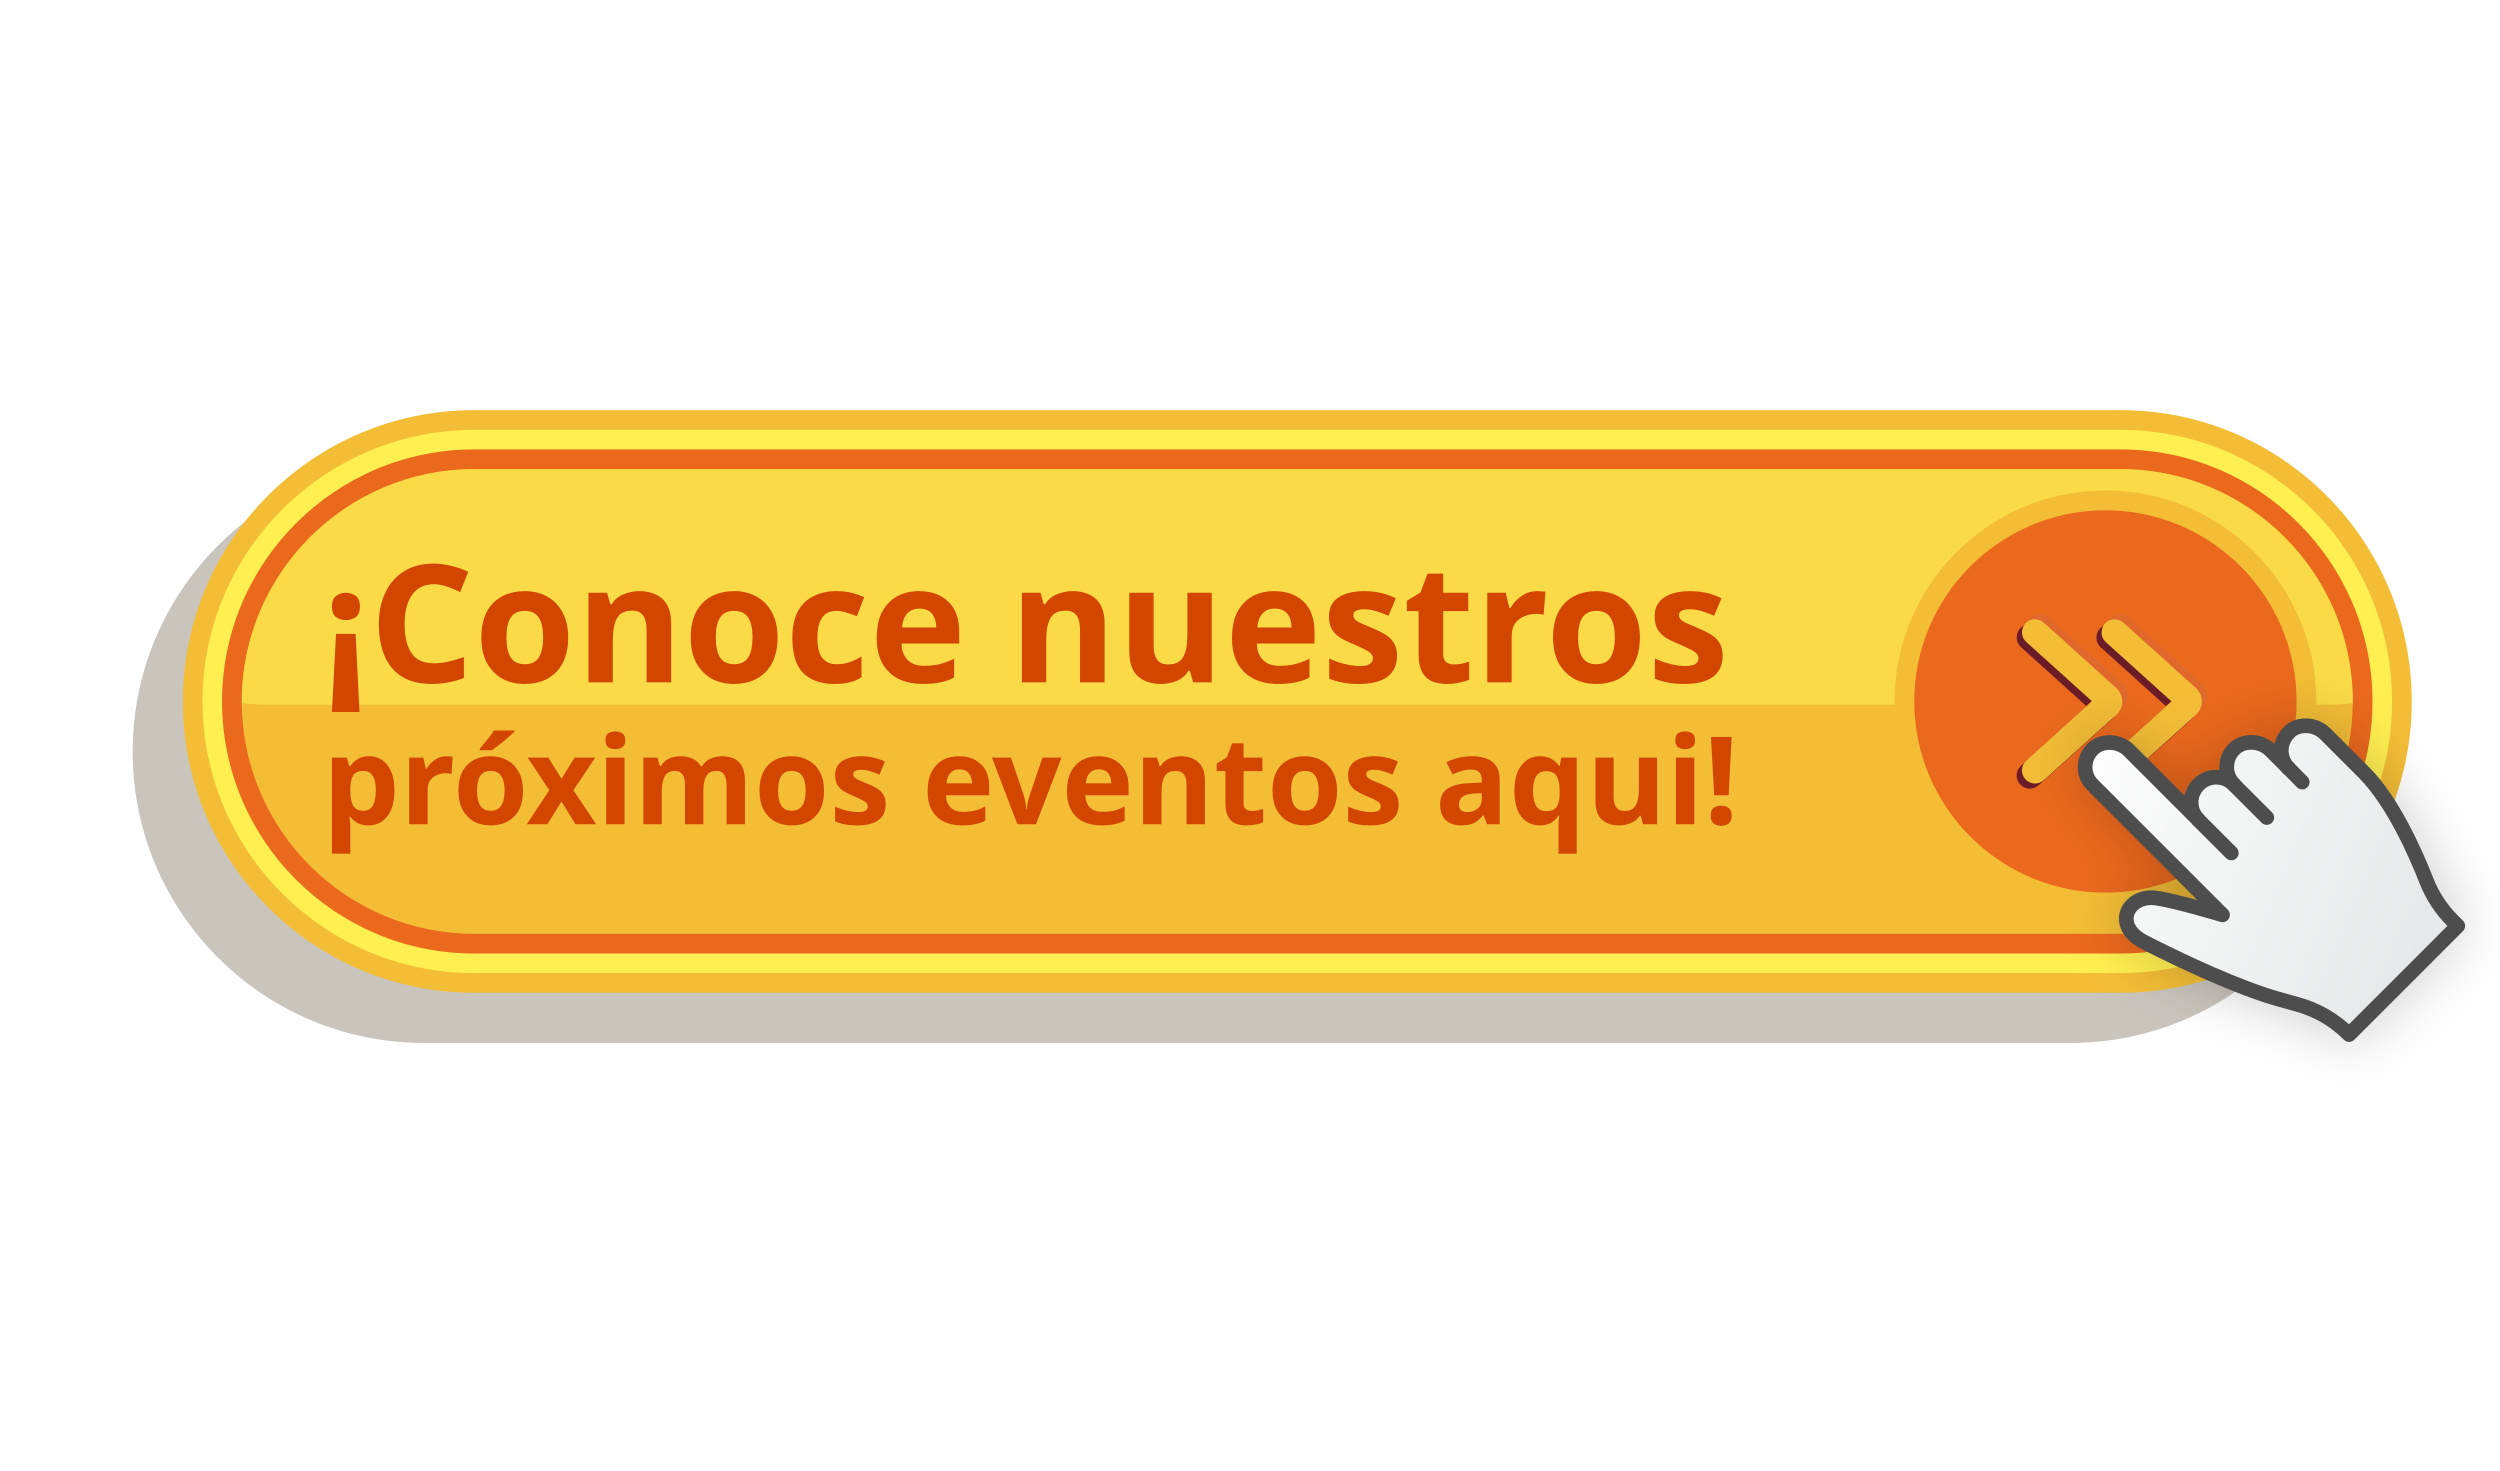
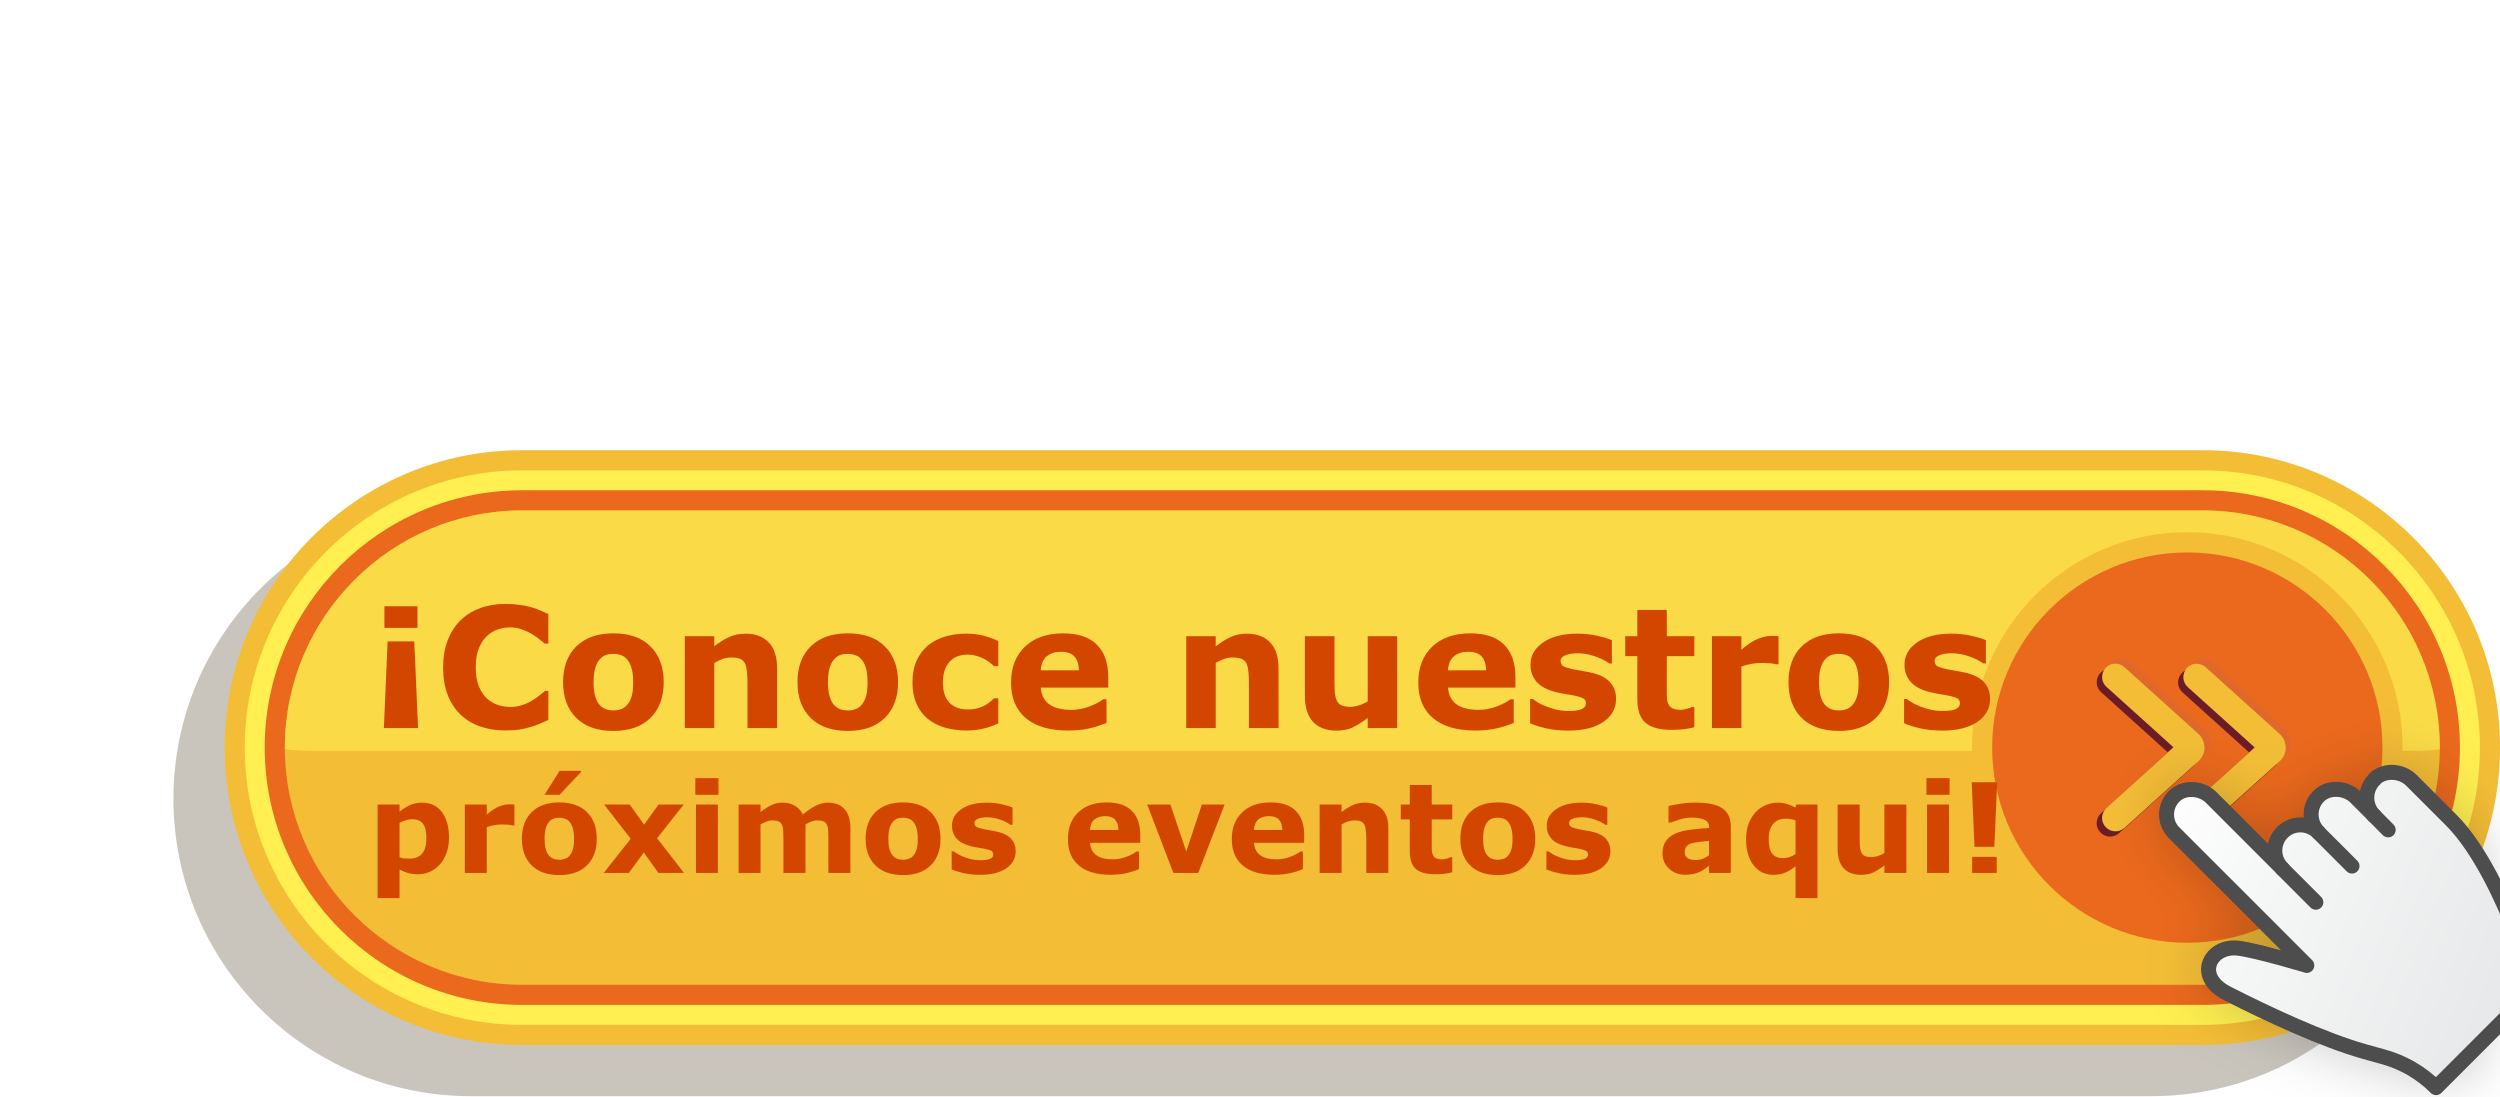
- <svg xmlns="http://www.w3.org/2000/svg" id="Capa_1" data-name="Capa 1" version="1.1" viewBox="0 0 170 100" width="170px" height="100px">
-   <defs>
-     <style>
+ <svg xmlns="http://www.w3.org/2000/svg" id="Capa_1" data-name="Capa 1" version="1.1" viewBox="0 0 166.534 73.02" width="166.534" height="73.02">
+   <defs id="defs4">
+     <style id="style1">
      .cls-1 {
        font-size: 11.16px;
      }

      .cls-2 {
        opacity: .6;
      }

      .cls-2, .cls-3, .cls-4, .cls-5, .cls-6, .cls-7, .cls-8 {
        stroke-width: 0px;
      }

      .cls-2, .cls-5 {
        fill: #ffef51;
      }

      .cls-9 {
        filter: url(#drop-shadow-1);
      }

      .cls-10 {
        fill: none;
      }

      .cls-10, .cls-11 {
        stroke: #4d4d4d;
        stroke-linecap: round;
        stroke-linejoin: round;
      }

      .cls-3 {
        fill: #f3bd36;
      }

      .cls-4 {
        fill: #eb691d;
      }

      .cls-11 {
        fill: url(#linear-gradient);
      }

      .cls-12 {
        font-size: 8.31px;
      }

      .cls-13 {
        font-size: 9.82px;
      }

      .cls-14 {
        fill: #d34600;
        font-family: Montserrat-ExtraBold, Montserrat;
        font-weight: 700;
      }

      .cls-6 {
        fill: #c9c5bd;
      }

      .cls-7 {
        fill: #e0682b;
      }

      .cls-8 {
        fill: #6b1c26;
      }
    </style>
    <filter id="drop-shadow-1" filterUnits="userSpaceOnUse">
-       <feOffset dx="0" dy="0" />
-       <feGaussianBlur result="blur" stdDeviation="2" />
-       <feFlood flood-color="#000" flood-opacity=".2" />
-       <feComposite in2="blur" operator="in" />
-       <feComposite in="SourceGraphic" />
+       <feOffset dx="0" dy="0" id="feOffset1" />
+       <feGaussianBlur result="blur" stdDeviation="2" id="feGaussianBlur1" />
+       <feFlood flood-color="#000" flood-opacity=".2" id="feFlood1" />
+       <feComposite in2="blur" operator="in" id="feComposite1" />
+       <feComposite in="SourceGraphic" id="feComposite2" />
    </filter>
-     <linearGradient id="linear-gradient" x1="-113.64" y1="163.08" x2="-102.74" y2="189.33" gradientTransform="translate(105.3 -143.32) rotate(-45)" gradientUnits="userSpaceOnUse">
-       <stop offset="0" stop-color="#fff" />
-       <stop offset=".33" stop-color="#f5f6f6" />
-       <stop offset="1" stop-color="#e6e7e8" />
+     <linearGradient id="linear-gradient" x1="-113.64" y1="163.08" x2="-102.74" y2="189.33" gradientTransform="rotate(-45,-120.3525,-198.7683)" gradientUnits="userSpaceOnUse">
+       <stop offset="0" stop-color="#fff" id="stop2" />
+       <stop offset=".33" stop-color="#f5f6f6" id="stop3" />
+       <stop offset="1" stop-color="#e6e7e8" id="stop4" />
    </linearGradient>
  </defs>
-   <g>
-     <rect class="cls-6" x="9.02" y="31.3" width="151.57" height="39.62" rx="19.81" ry="19.81" />
-     <g>
-       <path class="cls-3" d="M144.19,67.51H32.24c-10.94,0-19.81-8.87-19.81-19.81h0c0-10.94,8.87-19.81,19.81-19.81h111.95c10.94,0,19.81,8.87,19.81,19.81h0c0,10.94-8.87,19.81-19.81,19.81Z" />
-       <path class="cls-5" d="M32.24,66.17c-10.19,0-18.47-8.29-18.47-18.47s8.29-18.47,18.47-18.47h111.95c10.19,0,18.47,8.29,18.47,18.47s-8.29,18.47-18.47,18.47H32.24Z" />
-       <path class="cls-4" d="M32.24,64.84c-9.45,0-17.14-7.69-17.14-17.14s7.69-17.14,17.14-17.14h111.95c9.45,0,17.14,7.69,17.14,17.14s-7.69,17.14-17.14,17.14H32.24Z" />
-       <path class="cls-7" d="M32.24,63.5c-8.71,0-15.8-7.09-15.8-15.8s7.09-15.8,15.8-15.8h111.95c8.71,0,15.8,7.09,15.8,15.8s-7.09,15.8-15.8,15.8H32.24Z" />
-       <path class="cls-3" d="M159.99,47.7v.11c-.06,8.66-7.12,15.69-15.8,15.69H32.24c-8.68,0-15.74-7.03-15.8-15.69v-.11c0-8.71,7.09-15.8,15.8-15.8h111.95c8.72,0,15.8,7.09,15.8,15.8Z" />
-       <path class="cls-2" d="M159.99,47.7v.11c-.61.08-1.24.11-1.88.11H18.32c-.64,0-1.26-.04-1.88-.11v-.11c0-8.71,7.09-15.8,15.8-15.8h111.95c8.72,0,15.8,7.09,15.8,15.8Z" />
-       <path class="cls-3" d="M143.17,62.03c-7.91,0-14.34-6.43-14.34-14.34s6.43-14.34,14.34-14.34,14.34,6.43,14.34,14.34-6.43,14.34-14.34,14.34Z" />
-       <path class="cls-4" d="M143.17,60.7c-7.17,0-13-5.83-13-13s5.83-13,13-13,13,5.83,13,13-5.83,13-13,13Z" />
-       <g>
-         <g>
-           <path class="cls-8" d="M149.38,48.05c0,.34-.15.67-.41.91l-4.93,4.44c-.37.33-.93.3-1.26-.06-.33-.36-.3-.93.07-1.26l4.47-4.03-4.47-4.03c-.37-.33-.39-.89-.07-1.26.33-.37.89-.39,1.26-.07l4.92,4.44c.26.23.41.56.41.91Z" />
-           <path class="cls-8" d="M143.96,48.05c0,.34-.15.67-.41.91l-4.93,4.44c-.37.33-.93.3-1.26-.07-.33-.36-.3-.93.07-1.26l4.47-4.03-4.47-4.03c-.37-.33-.39-.89-.07-1.26.33-.37.89-.39,1.26-.06l4.92,4.44c.26.23.41.56.41.91Z" />
+   <g id="g20" transform="translate(2.534429,2.100027)">
+     <rect class="cls-6" x="9.02" y="31.3" width="151.57" height="39.62" rx="19.81" ry="19.81" id="rect4" />
+     <g id="g19">
+       <path class="cls-3" d="M 144.19,67.51 H 32.24 C 21.3,67.51 12.43,58.64 12.43,47.7 v 0 c 0,-10.94 8.87,-19.81 19.81,-19.81 h 111.95 c 10.94,0 19.81,8.87 19.81,19.81 v 0 c 0,10.94 -8.87,19.81 -19.81,19.81 z" id="path4" />
+       <path class="cls-5" d="m 32.24,66.17 c -10.19,0 -18.47,-8.29 -18.47,-18.47 0,-10.18 8.29,-18.47 18.47,-18.47 h 111.95 c 10.19,0 18.47,8.29 18.47,18.47 0,10.18 -8.29,18.47 -18.47,18.47 z" id="path5" />
+       <path class="cls-4" d="m 32.24,64.84 c -9.45,0 -17.14,-7.69 -17.14,-17.14 0,-9.45 7.69,-17.14 17.14,-17.14 h 111.95 c 9.45,0 17.14,7.69 17.14,17.14 0,9.45 -7.69,17.14 -17.14,17.14 z" id="path6" />
+       <path class="cls-7" d="m 32.24,63.5 c -8.71,0 -15.8,-7.09 -15.8,-15.8 0,-8.71 7.09,-15.8 15.8,-15.8 h 111.95 c 8.71,0 15.8,7.09 15.8,15.8 0,8.71 -7.09,15.8 -15.8,15.8 z" id="path7" />
+       <path class="cls-3" d="m 159.99,47.7 v 0.11 c -0.06,8.66 -7.12,15.69 -15.8,15.69 H 32.24 C 23.56,63.5 16.5,56.47 16.44,47.81 V 47.7 c 0,-8.71 7.09,-15.8 15.8,-15.8 h 111.95 c 8.72,0 15.8,7.09 15.8,15.8 z" id="path8" />
+       <path class="cls-2" d="m 159.99,47.7 v 0.11 c -0.61,0.08 -1.24,0.11 -1.88,0.11 H 18.32 c -0.64,0 -1.26,-0.04 -1.88,-0.11 V 47.7 c 0,-8.71 7.09,-15.8 15.8,-15.8 h 111.95 c 8.72,0 15.8,7.09 15.8,15.8 z" id="path9" />
+       <path class="cls-3" d="m 143.17,62.03 c -7.91,0 -14.34,-6.43 -14.34,-14.34 0,-7.91 6.43,-14.34 14.34,-14.34 7.91,0 14.34,6.43 14.34,14.34 0,7.91 -6.43,14.34 -14.34,14.34 z" id="path10" />
+       <path class="cls-4" d="m 143.17,60.7 c -7.17,0 -13,-5.83 -13,-13 0,-7.17 5.83,-13 13,-13 7.17,0 13,5.83 13,13 0,7.17 -5.83,13 -13,13 z" id="path11" />
+       <g id="g18">
+         <g id="g13">
+           <path class="cls-8" d="m 149.38,48.05 c 0,0.34 -0.15,0.67 -0.41,0.91 l -4.93,4.44 c -0.37,0.33 -0.93,0.3 -1.26,-0.06 -0.33,-0.36 -0.3,-0.93 0.07,-1.26 l 4.47,-4.03 -4.47,-4.03 c -0.37,-0.33 -0.39,-0.89 -0.07,-1.26 0.33,-0.37 0.89,-0.39 1.26,-0.07 l 4.92,4.44 c 0.26,0.23 0.41,0.56 0.41,0.91 z" id="path12" />
+           <path class="cls-8" d="m 143.96,48.05 c 0,0.34 -0.15,0.67 -0.41,0.91 l -4.93,4.44 c -0.37,0.33 -0.93,0.3 -1.26,-0.07 -0.33,-0.36 -0.3,-0.93 0.07,-1.26 l 4.47,-4.03 -4.47,-4.03 c -0.37,-0.33 -0.39,-0.89 -0.07,-1.26 0.33,-0.37 0.89,-0.39 1.26,-0.06 l 4.92,4.44 c 0.26,0.23 0.41,0.56 0.41,0.91 z" id="path13" />
        </g>
-         <g>
-           <path class="cls-7" d="M150.09,47.34c0,.34-.15.67-.41.91l-4.93,4.44c-.37.33-.93.3-1.26-.06-.33-.36-.3-.93.07-1.26l4.47-4.03-4.47-4.03c-.37-.33-.39-.89-.07-1.26.33-.37.89-.39,1.26-.07l4.92,4.44c.26.23.41.56.41.91Z" />
-           <path class="cls-7" d="M144.67,47.34c0,.34-.15.67-.41.91l-4.93,4.44c-.37.33-.93.3-1.26-.07-.33-.36-.3-.93.07-1.26l4.47-4.03-4.47-4.03c-.37-.33-.39-.89-.07-1.26.33-.37.89-.39,1.26-.06l4.92,4.44c.26.23.41.56.41.91Z" />
+         <g id="g15">
+           <path class="cls-7" d="m 150.09,47.34 c 0,0.34 -0.15,0.67 -0.41,0.91 l -4.93,4.44 c -0.37,0.33 -0.93,0.3 -1.26,-0.06 -0.33,-0.36 -0.3,-0.93 0.07,-1.26 l 4.47,-4.03 -4.47,-4.03 c -0.37,-0.33 -0.39,-0.89 -0.07,-1.26 0.33,-0.37 0.89,-0.39 1.26,-0.07 l 4.92,4.44 c 0.26,0.23 0.41,0.56 0.41,0.91 z" id="path14" />
+           <path class="cls-7" d="m 144.67,47.34 c 0,0.34 -0.15,0.67 -0.41,0.91 l -4.93,4.44 c -0.37,0.33 -0.93,0.3 -1.26,-0.07 -0.33,-0.36 -0.3,-0.93 0.07,-1.26 l 4.47,-4.03 -4.47,-4.03 c -0.37,-0.33 -0.39,-0.89 -0.07,-1.26 0.33,-0.37 0.89,-0.39 1.26,-0.06 l 4.92,4.44 c 0.26,0.23 0.41,0.56 0.41,0.91 z" id="path15" />
        </g>
-         <g>
-           <path class="cls-3" d="M149.73,47.7c0,.34-.15.67-.41.91l-4.93,4.44c-.37.33-.93.3-1.26-.06-.33-.36-.3-.93.07-1.26l4.47-4.03-4.47-4.03c-.37-.33-.39-.89-.07-1.26.33-.37.89-.39,1.26-.07l4.92,4.44c.26.23.41.56.41.91Z" />
-           <path class="cls-3" d="M144.32,47.7c0,.34-.15.67-.41.91l-4.93,4.44c-.37.33-.93.3-1.26-.07-.33-.36-.3-.93.07-1.26l4.47-4.03-4.47-4.03c-.37-.33-.39-.89-.07-1.26.33-.37.89-.39,1.26-.06l4.92,4.44c.26.23.41.56.41.91Z" />
+         <g id="g17">
+           <path class="cls-3" d="m 149.73,47.7 c 0,0.34 -0.15,0.67 -0.41,0.91 l -4.93,4.44 c -0.37,0.33 -0.93,0.3 -1.26,-0.06 -0.33,-0.36 -0.3,-0.93 0.07,-1.26 l 4.47,-4.03 -4.47,-4.03 c -0.37,-0.33 -0.39,-0.89 -0.07,-1.26 0.33,-0.37 0.89,-0.39 1.26,-0.07 l 4.92,4.44 c 0.26,0.23 0.41,0.56 0.41,0.91 z" id="path16" />
+           <path class="cls-3" d="m 144.32,47.7 c 0,0.34 -0.15,0.67 -0.41,0.91 l -4.93,4.44 c -0.37,0.33 -0.93,0.3 -1.26,-0.07 -0.33,-0.36 -0.3,-0.93 0.07,-1.26 l 4.47,-4.03 -4.47,-4.03 c -0.37,-0.33 -0.39,-0.89 -0.07,-1.26 0.33,-0.37 0.89,-0.39 1.26,-0.06 l 4.92,4.44 c 0.26,0.23 0.41,0.56 0.41,0.91 z" id="path17" />
        </g>
      </g>
    </g>
  </g>
-   <text class="cls-14" transform="translate(21.93 46.4)">
-     <tspan class="cls-1">
-       <tspan x="0" y="0" fill="#d34600">¡Conoce nuestros</tspan>
-     </tspan>
-     <tspan class="cls-12" x="0" y="9.65" fill="#d34600">próximos eventos aqui!</tspan>
-     <tspan class="cls-13" x="103.63" y="9.65"> </tspan>
-   </text>
-   <g class="cls-9">
-     <path class="cls-11" d="M155.69,49.77c-.73.66-.75,1.79-.07,2.47l-1.23-1.23c-.63-.63-1.75-.73-2.41-.13-.73.66-.75,1.79-.07,2.47-.67-.67-1.75-.67-2.41,0-.67.67-.67,1.75,0,2.41l-4.74-4.74c-.63-.63-1.75-.73-2.41-.13-.73.66-.75,1.79-.07,2.47l8.85,8.85s-3.28-.99-4.57-1.15c-1.87-.22-2.95,1.88-.74,3.01,2.78,1.42,6.37,3.08,9.08,3.86.46.13.88.25,1.26.35,1.35.36,2.59,1.07,3.58,2.07h0l7.39-7.39-.36-.36c-.76-.76-1.36-1.67-1.76-2.68-.77-1.97-2.32-5.44-4.24-7.37l-2.67-2.67c-.63-.63-1.75-.73-2.41-.13Z" />
-     <line class="cls-10" x1="149.5" y1="55.77" x2="151.73" y2="58" />
-     <line class="cls-10" x1="151.91" y1="53.36" x2="154.14" y2="55.59" />
-     <line class="cls-10" x1="155.58" y1="52.2" x2="156.55" y2="53.18" />
+   <g id="text23" class="cls-14" style="font-weight:700;font-family:Montserrat-ExtraBold, Montserrat;fill:#d34600" transform="translate(24.46443,48.50003)" aria-label="¡Conoce nuestrospróximos eventos aqui!">
+     <path style="font-size:11.16px" d="M 3.346,-6.675 H 1.144 V -8.114 H 3.346 Z M 3.384,0 H 1.106 l 0.251,-5.776 h 1.776 z m 5.809,0.158 q -0.905,0 -1.673,-0.267 Q 6.757,-0.376 6.207,-0.905 5.656,-1.433 5.351,-2.223 q -0.3,-0.79 -0.3,-1.825 0,-0.965 0.289,-1.749 0.289,-0.785 0.839,-1.346 0.529,-0.539 1.308,-0.834 0.785,-0.294 1.711,-0.294 0.512,0 0.921,0.06 0.414,0.054 0.763,0.147 0.365,0.104 0.659,0.234 0.3,0.125 0.523,0.234 v 1.967 H 11.825 Q 11.672,-5.76 11.438,-5.94 11.209,-6.119 10.915,-6.294 10.615,-6.468 10.266,-6.588 9.918,-6.708 9.52,-6.708 q -0.441,0 -0.839,0.142 -0.398,0.136 -0.736,0.458 -0.322,0.311 -0.523,0.823 -0.196,0.512 -0.196,1.242 0,0.763 0.213,1.275 0.218,0.512 0.545,0.806 0.332,0.3 0.741,0.43 0.409,0.125 0.806,0.125 0.381,0 0.752,-0.114 0.376,-0.114 0.692,-0.311 0.267,-0.158 0.496,-0.338 0.229,-0.18 0.376,-0.311 h 0.218 v 1.94 q -0.305,0.136 -0.583,0.256 -0.278,0.12 -0.583,0.207 -0.398,0.114 -0.747,0.174 -0.349,0.06 -0.959,0.06 z M 19.748,-3.057 q 0,1.509 -0.883,2.381 -0.877,0.866 -2.468,0.866 -1.591,0 -2.474,-0.866 -0.877,-0.872 -0.877,-2.381 0,-1.52 0.883,-2.387 0.888,-0.866 2.468,-0.866 1.602,0 2.474,0.872 0.877,0.872 0.877,2.381 z m -2.414,1.488 q 0.191,-0.234 0.283,-0.561 0.098,-0.332 0.098,-0.915 0,-0.539 -0.098,-0.905 -0.098,-0.365 -0.272,-0.583 -0.174,-0.223 -0.42,-0.316 -0.245,-0.093 -0.529,-0.093 -0.283,0 -0.507,0.076 -0.218,0.076 -0.42,0.305 -0.18,0.213 -0.289,0.583 -0.104,0.371 -0.104,0.932 0,0.501 0.093,0.872 0.093,0.365 0.272,0.589 0.174,0.213 0.414,0.311 0.245,0.098 0.556,0.098 0.267,0 0.507,-0.087 0.245,-0.093 0.414,-0.305 z M 27.301,0 h -1.973 v -3.035 q 0,-0.371 -0.038,-0.736 -0.038,-0.371 -0.131,-0.545 -0.109,-0.202 -0.322,-0.294 -0.207,-0.093 -0.583,-0.093 -0.267,0 -0.545,0.087 -0.272,0.087 -0.594,0.278 V 0 h -1.962 v -6.119 h 1.962 v 0.676 q 0.523,-0.409 1.003,-0.627 0.485,-0.218 1.073,-0.218 0.992,0 1.548,0.578 0.561,0.578 0.561,1.727 z m 8.059,-3.057 q 0,1.509 -0.883,2.381 -0.877,0.866 -2.468,0.866 -1.591,0 -2.474,-0.866 -0.877,-0.872 -0.877,-2.381 0,-1.52 0.883,-2.387 0.888,-0.866 2.468,-0.866 1.602,0 2.474,0.872 0.877,0.872 0.877,2.381 z m -2.414,1.488 q 0.191,-0.234 0.283,-0.561 0.098,-0.332 0.098,-0.915 0,-0.539 -0.098,-0.905 -0.098,-0.365 -0.272,-0.583 -0.174,-0.223 -0.42,-0.316 -0.245,-0.093 -0.529,-0.093 -0.283,0 -0.507,0.076 -0.218,0.076 -0.42,0.305 -0.18,0.213 -0.289,0.583 Q 30.69,-3.607 30.69,-3.046 q 0,0.501 0.093,0.872 0.093,0.365 0.272,0.589 0.174,0.213 0.414,0.311 0.245,0.098 0.556,0.098 0.267,0 0.507,-0.087 0.245,-0.093 0.414,-0.305 z m 7.008,1.733 q -0.801,0 -1.466,-0.191 -0.659,-0.191 -1.15,-0.589 -0.485,-0.398 -0.752,-1.003 -0.267,-0.605 -0.267,-1.417 0,-0.856 0.283,-1.477 0.289,-0.621 0.801,-1.03 0.496,-0.387 1.144,-0.567 0.648,-0.18 1.346,-0.18 0.627,0 1.155,0.136 0.529,0.136 0.986,0.354 v 1.673 h -0.278 q -0.114,-0.098 -0.278,-0.229 -0.158,-0.131 -0.392,-0.256 -0.223,-0.12 -0.49,-0.196 -0.267,-0.082 -0.621,-0.082 -0.785,0 -1.21,0.501 -0.42,0.496 -0.42,1.351 0,0.883 0.43,1.341 0.436,0.458 1.232,0.458 0.371,0 0.665,-0.082 0.3,-0.087 0.496,-0.202 0.185,-0.109 0.327,-0.229 0.142,-0.12 0.262,-0.234 h 0.278 v 1.673 q -0.463,0.218 -0.97,0.343 -0.501,0.131 -1.112,0.131 z m 9.405,-2.861 h -4.49 q 0.044,0.719 0.545,1.101 0.507,0.381 1.488,0.381 0.621,0 1.204,-0.223 0.583,-0.223 0.921,-0.48 h 0.218 v 1.575 q -0.665,0.267 -1.253,0.387 -0.589,0.12 -1.302,0.12 -1.842,0 -2.823,-0.828 -0.981,-0.828 -0.981,-2.36 0,-1.515 0.926,-2.398 0.932,-0.888 2.55,-0.888 1.493,0 2.245,0.757 0.752,0.752 0.752,2.169 z m -1.951,-1.15 q -0.016,-0.616 -0.305,-0.926 -0.289,-0.311 -0.899,-0.311 -0.567,0 -0.932,0.294 -0.365,0.294 -0.409,0.943 z M 60.704,0 h -1.973 v -3.035 q 0,-0.371 -0.038,-0.736 -0.038,-0.371 -0.131,-0.545 -0.109,-0.202 -0.322,-0.294 -0.207,-0.093 -0.583,-0.093 -0.267,0 -0.545,0.087 -0.272,0.087 -0.594,0.278 V 0 h -1.962 v -6.119 h 1.962 v 0.676 q 0.523,-0.409 1.003,-0.627 0.485,-0.218 1.073,-0.218 0.992,0 1.548,0.578 0.561,0.578 0.561,1.727 z m 7.901,0 h -1.962 v -0.676 q -0.545,0.414 -0.997,0.632 -0.452,0.213 -1.079,0.213 -1.014,0 -1.564,-0.583 -0.545,-0.583 -0.545,-1.722 v -3.983 h 1.973 v 3.035 q 0,0.463 0.027,0.774 0.033,0.305 0.142,0.507 0.104,0.202 0.311,0.294 0.213,0.093 0.589,0.093 0.251,0 0.556,-0.093 0.305,-0.093 0.589,-0.272 v -4.338 h 1.962 z m 7.88,-2.697 h -4.49 q 0.044,0.719 0.545,1.101 0.507,0.381 1.488,0.381 0.621,0 1.204,-0.223 0.583,-0.223 0.921,-0.48 h 0.218 v 1.575 q -0.665,0.267 -1.253,0.387 -0.589,0.12 -1.302,0.12 -1.842,0 -2.823,-0.828 -0.981,-0.828 -0.981,-2.36 0,-1.515 0.926,-2.398 0.932,-0.888 2.55,-0.888 1.493,0 2.245,0.757 0.752,0.752 0.752,2.169 z m -1.951,-1.15 q -0.016,-0.616 -0.305,-0.926 -0.289,-0.311 -0.899,-0.311 -0.567,0 -0.932,0.294 -0.365,0.294 -0.409,0.943 z m 8.653,1.907 q 0,0.948 -0.85,1.531 -0.85,0.578 -2.327,0.578 -0.817,0 -1.482,-0.153 -0.665,-0.153 -1.068,-0.338 v -1.613 h 0.18 q 0.147,0.104 0.338,0.229 0.196,0.12 0.55,0.262 0.305,0.125 0.692,0.218 0.387,0.087 0.828,0.087 0.578,0 0.856,-0.125 0.278,-0.131 0.278,-0.381 0,-0.223 -0.163,-0.322 -0.163,-0.104 -0.621,-0.196 -0.218,-0.049 -0.594,-0.104 -0.371,-0.06 -0.676,-0.142 -0.834,-0.218 -1.237,-0.676 -0.403,-0.463 -0.403,-1.15 0,-0.883 0.834,-1.466 0.839,-0.589 2.289,-0.589 0.687,0 1.313,0.142 0.632,0.136 0.986,0.294 v 1.548 h -0.169 q -0.436,-0.3 -0.997,-0.485 -0.556,-0.191 -1.128,-0.191 -0.474,0 -0.801,0.131 -0.322,0.131 -0.322,0.371 0,0.218 0.147,0.332 0.147,0.114 0.692,0.229 0.3,0.06 0.643,0.12 0.349,0.054 0.698,0.142 0.774,0.202 1.144,0.638 0.371,0.43 0.371,1.079 z m 5.215,1.885 q -0.316,0.082 -0.67,0.125 -0.354,0.049 -0.866,0.049 -1.144,0 -1.706,-0.463 -0.556,-0.463 -0.556,-1.586 v -2.861 h -0.806 v -1.33 h 0.806 v -1.749 h 1.962 v 1.749 h 1.836 v 1.33 h -1.836 v 2.169 q 0,0.322 0.005,0.561 0.005,0.24 0.087,0.43 0.076,0.191 0.267,0.305 0.196,0.109 0.567,0.109 0.153,0 0.398,-0.065 0.251,-0.065 0.349,-0.12 h 0.163 z m 5.607,-4.196 h -0.174 q -0.125,-0.044 -0.403,-0.065 -0.278,-0.022 -0.463,-0.022 -0.42,0 -0.741,0.054 -0.322,0.054 -0.692,0.185 V 0 h -1.962 v -6.119 h 1.962 v 0.899 q 0.648,-0.556 1.128,-0.736 0.48,-0.185 0.883,-0.185 0.104,0 0.234,0.005 0.131,0.005 0.229,0.016 z m 7.367,1.193 q 0,1.509 -0.883,2.381 -0.877,0.866 -2.468,0.866 -1.591,0 -2.474,-0.866 -0.877,-0.872 -0.877,-2.381 0,-1.52 0.883,-2.387 0.888,-0.866 2.468,-0.866 1.602,0 2.474,0.872 0.877,0.872 0.877,2.381 z m -2.414,1.488 q 0.191,-0.234 0.283,-0.561 0.098,-0.332 0.098,-0.915 0,-0.539 -0.098,-0.905 -0.098,-0.365 -0.272,-0.583 -0.174,-0.223 -0.42,-0.316 -0.245,-0.093 -0.529,-0.093 -0.283,0 -0.507,0.076 -0.218,0.076 -0.42,0.305 -0.18,0.213 -0.289,0.583 -0.104,0.371 -0.104,0.932 0,0.501 0.093,0.872 0.093,0.365 0.272,0.589 0.174,0.213 0.414,0.311 0.245,0.098 0.556,0.098 0.267,0 0.507,-0.087 0.245,-0.093 0.414,-0.305 z m 9.138,-0.371 q 0,0.948 -0.85,1.531 -0.85,0.578 -2.327,0.578 -0.817,0 -1.482,-0.153 -0.665,-0.153 -1.068,-0.338 v -1.613 h 0.18 q 0.147,0.104 0.338,0.229 0.196,0.12 0.55,0.262 0.305,0.125 0.692,0.218 0.387,0.087 0.828,0.087 0.578,0 0.856,-0.125 0.278,-0.131 0.278,-0.381 0,-0.223 -0.163,-0.322 -0.163,-0.104 -0.621,-0.196 -0.218,-0.049 -0.594,-0.104 -0.371,-0.06 -0.676,-0.142 -0.834,-0.218 -1.237,-0.676 -0.403,-0.463 -0.403,-1.15 0,-0.883 0.834,-1.466 0.839,-0.589 2.289,-0.589 0.687,0 1.313,0.142 0.632,0.136 0.986,0.294 v 1.548 h -0.169 q -0.436,-0.3 -0.997,-0.485 -0.556,-0.191 -1.128,-0.191 -0.474,0 -0.801,0.131 -0.322,0.131 -0.322,0.371 0,0.218 0.147,0.332 0.147,0.114 0.692,0.229 0.3,0.06 0.643,0.12 0.349,0.054 0.698,0.142 0.774,0.202 1.144,0.638 0.371,0.43 0.371,1.079 z" id="path26" />
+     <path style="font-size:8.31px" d="m 5.445,7.309 q 0,0.564 -0.174,1.027 Q 5.1,8.798 4.82,9.098 4.528,9.415 4.159,9.577 3.79,9.739 3.368,9.739 q -0.39,0 -0.661,-0.085 Q 2.435,9.573 2.151,9.423 v 1.899 H 0.69 V 5.093 H 2.151 V 5.568 Q 2.487,5.3 2.836,5.134 3.189,4.968 3.648,4.968 q 0.852,0 1.323,0.625 0.475,0.625 0.475,1.716 z m -1.505,0.028 q 0,-0.665 -0.227,-0.966 -0.227,-0.3 -0.718,-0.3 -0.207,0 -0.426,0.065 -0.219,0.061 -0.418,0.179 v 2.293 q 0.146,0.057 0.312,0.073 0.166,0.016 0.329,0.016 0.58,0 0.864,-0.337 Q 3.94,8.019 3.94,7.337 Z M 9.803,6.485 H 9.673 q -0.093,-0.032 -0.3,-0.049 -0.207,-0.016 -0.345,-0.016 -0.312,0 -0.552,0.041 -0.239,0.041 -0.515,0.138 V 9.65 H 6.5 V 5.093 h 1.461 v 0.67 q 0.483,-0.414 0.84,-0.548 0.357,-0.138 0.657,-0.138 0.077,0 0.174,0.004 0.097,0.004 0.17,0.012 z m 5.486,0.889 q 0,1.124 -0.657,1.773 -0.653,0.645 -1.838,0.645 -1.185,0 -1.842,-0.645 -0.653,-0.649 -0.653,-1.773 0,-1.132 0.657,-1.777 0.661,-0.645 1.838,-0.645 1.193,0 1.842,0.649 0.653,0.649 0.653,1.773 z m -1.798,1.108 q 0.142,-0.174 0.211,-0.418 0.073,-0.248 0.073,-0.682 0,-0.402 -0.073,-0.674 -0.073,-0.272 -0.203,-0.434 -0.13,-0.166 -0.312,-0.235 -0.183,-0.069 -0.394,-0.069 -0.211,0 -0.377,0.057 -0.162,0.057 -0.312,0.227 -0.134,0.158 -0.215,0.434 -0.077,0.276 -0.077,0.694 0,0.373 0.069,0.649 0.069,0.272 0.203,0.438 0.13,0.158 0.308,0.231 0.183,0.073 0.414,0.073 0.199,0 0.377,-0.065 0.183,-0.069 0.308,-0.227 z m 0.743,-5.632 v 0.081 L 12.806,4.444 H 11.808 L 12.81,2.849 Z M 21.1,9.65 H 19.395 L 18.422,8.287 17.423,9.65 h -1.672 l 1.798,-2.276 -1.769,-2.28 h 1.704 l 0.958,1.339 0.962,-1.339 h 1.676 l -1.773,2.244 z m 2.256,0 H 21.895 V 5.093 h 1.461 z m 0.041,-5.206 H 21.854 V 3.336 h 1.542 z M 29.191,6.42 V 9.65 H 27.722 V 7.374 q 0,-0.333 -0.016,-0.564 -0.016,-0.235 -0.089,-0.381 -0.073,-0.146 -0.223,-0.211 -0.146,-0.069 -0.414,-0.069 -0.215,0 -0.418,0.089 -0.203,0.085 -0.365,0.183 v 3.23 h -1.461 V 5.093 h 1.461 v 0.503 q 0.377,-0.296 0.722,-0.463 0.345,-0.166 0.763,-0.166 0.45,0 0.795,0.203 0.345,0.199 0.54,0.588 0.438,-0.369 0.852,-0.58 0.414,-0.211 0.812,-0.211 0.738,0 1.12,0.442 0.385,0.442 0.385,1.274 V 9.65 H 30.716 V 7.374 q 0,-0.337 -0.016,-0.568 -0.012,-0.231 -0.085,-0.377 -0.069,-0.146 -0.219,-0.211 -0.15,-0.069 -0.422,-0.069 -0.183,0 -0.357,0.065 -0.174,0.061 -0.426,0.207 z m 8.996,0.954 q 0,1.124 -0.657,1.773 -0.653,0.645 -1.838,0.645 -1.185,0 -1.842,-0.645 -0.653,-0.649 -0.653,-1.773 0,-1.132 0.657,-1.777 0.661,-0.645 1.838,-0.645 1.193,0 1.842,0.649 0.653,0.649 0.653,1.773 z m -1.798,1.108 q 0.142,-0.174 0.211,-0.418 0.073,-0.248 0.073,-0.682 0,-0.402 -0.073,-0.674 -0.073,-0.272 -0.203,-0.434 -0.13,-0.166 -0.312,-0.235 -0.183,-0.069 -0.394,-0.069 -0.211,0 -0.377,0.057 -0.162,0.057 -0.312,0.227 -0.134,0.158 -0.215,0.434 -0.077,0.276 -0.077,0.694 0,0.373 0.069,0.649 0.069,0.272 0.203,0.438 0.13,0.158 0.308,0.231 0.183,0.073 0.414,0.073 0.199,0 0.377,-0.065 0.183,-0.069 0.308,-0.227 z m 6.805,-0.276 q 0,0.706 -0.633,1.14 -0.633,0.43 -1.733,0.43 -0.609,0 -1.104,-0.114 Q 39.229,9.549 38.929,9.411 V 8.21 h 0.134 q 0.11,0.077 0.252,0.17 0.146,0.089 0.41,0.195 0.227,0.093 0.515,0.162 0.288,0.065 0.617,0.065 0.43,0 0.637,-0.093 0.207,-0.097 0.207,-0.284 0,-0.166 -0.122,-0.239 Q 41.457,8.108 41.116,8.039 40.954,8.003 40.674,7.962 40.398,7.917 40.17,7.857 39.55,7.694 39.249,7.353 38.949,7.008 38.949,6.497 q 0,-0.657 0.621,-1.091 0.625,-0.438 1.704,-0.438 0.511,0 0.978,0.105 0.471,0.101 0.734,0.219 v 1.152 h -0.126 q -0.325,-0.223 -0.743,-0.361 -0.414,-0.142 -0.84,-0.142 -0.353,0 -0.596,0.097 -0.239,0.097 -0.239,0.276 0,0.162 0.11,0.248 0.11,0.085 0.515,0.17 0.223,0.045 0.479,0.089 0.26,0.041 0.519,0.105 0.576,0.15 0.852,0.475 0.276,0.321 0.276,0.803 z M 51.491,7.641 h -3.343 q 0.032,0.536 0.406,0.82 0.377,0.284 1.108,0.284 0.463,0 0.897,-0.166 0.434,-0.166 0.686,-0.357 h 0.162 v 1.173 q -0.495,0.199 -0.933,0.288 -0.438,0.089 -0.97,0.089 -1.371,0 -2.102,-0.617 -0.73,-0.617 -0.73,-1.757 0,-1.128 0.69,-1.785 0.694,-0.661 1.899,-0.661 1.112,0 1.672,0.564 0.56,0.56 0.56,1.615 z M 50.039,6.785 Q 50.026,6.327 49.811,6.096 49.596,5.864 49.142,5.864 q -0.422,0 -0.694,0.219 -0.272,0.219 -0.304,0.702 z M 57.111,5.093 55.354,9.65 H 53.699 L 51.954,5.093 h 1.546 l 1.055,3.132 1.043,-3.132 z m 5.299,2.548 h -3.343 q 0.032,0.536 0.406,0.82 0.377,0.284 1.108,0.284 0.463,0 0.897,-0.166 0.434,-0.166 0.686,-0.357 h 0.162 v 1.173 q -0.495,0.199 -0.933,0.288 -0.438,0.089 -0.97,0.089 -1.371,0 -2.102,-0.617 -0.73,-0.617 -0.73,-1.757 0,-1.128 0.69,-1.785 0.694,-0.661 1.899,-0.661 1.112,0 1.672,0.564 0.56,0.56 0.56,1.615 z M 60.958,6.785 Q 60.945,6.327 60.73,6.096 60.515,5.864 60.061,5.864 q -0.422,0 -0.694,0.219 -0.272,0.219 -0.304,0.702 z M 68.018,9.65 H 66.549 V 7.39 q 0,-0.276 -0.028,-0.548 -0.028,-0.276 -0.097,-0.406 -0.081,-0.15 -0.239,-0.219 -0.154,-0.069 -0.434,-0.069 -0.199,0 -0.406,0.065 -0.203,0.065 -0.442,0.207 V 9.65 H 63.441 V 5.093 h 1.461 v 0.503 q 0.39,-0.304 0.747,-0.467 0.361,-0.162 0.799,-0.162 0.738,0 1.152,0.43 0.418,0.43 0.418,1.286 z m 4.256,-0.041 q -0.235,0.061 -0.499,0.093 -0.264,0.037 -0.645,0.037 -0.852,0 -1.27,-0.345 -0.414,-0.345 -0.414,-1.181 V 6.083 H 68.846 V 5.093 h 0.601 V 3.791 h 1.461 v 1.302 h 1.367 v 0.99 h -1.367 v 1.615 q 0,0.239 0.004,0.418 0.004,0.179 0.065,0.321 0.057,0.142 0.199,0.227 0.146,0.081 0.422,0.081 0.114,0 0.296,-0.049 0.187,-0.049 0.26,-0.089 h 0.122 z m 5.531,-2.236 q 0,1.124 -0.657,1.773 -0.653,0.645 -1.838,0.645 -1.185,0 -1.842,-0.645 -0.653,-0.649 -0.653,-1.773 0,-1.132 0.657,-1.777 0.661,-0.645 1.838,-0.645 1.193,0 1.842,0.649 0.653,0.649 0.653,1.773 z M 76.007,8.481 q 0.142,-0.174 0.211,-0.418 0.073,-0.248 0.073,-0.682 0,-0.402 -0.073,-0.674 -0.073,-0.272 -0.203,-0.434 -0.13,-0.166 -0.312,-0.235 -0.183,-0.069 -0.394,-0.069 -0.211,0 -0.377,0.057 -0.162,0.057 -0.312,0.227 -0.134,0.158 -0.215,0.434 -0.077,0.276 -0.077,0.694 0,0.373 0.069,0.649 0.069,0.272 0.203,0.438 0.13,0.158 0.308,0.231 0.183,0.073 0.414,0.073 0.199,0 0.377,-0.065 0.183,-0.069 0.308,-0.227 z M 82.812,8.205 q 0,0.706 -0.633,1.14 -0.633,0.43 -1.733,0.43 -0.609,0 -1.104,-0.114 Q 78.848,9.549 78.547,9.411 V 8.21 h 0.134 q 0.11,0.077 0.252,0.17 0.146,0.089 0.41,0.195 0.227,0.093 0.515,0.162 0.288,0.065 0.617,0.065 0.43,0 0.637,-0.093 0.207,-0.097 0.207,-0.284 0,-0.166 -0.122,-0.239 Q 81.075,8.108 80.734,8.039 80.572,8.003 80.292,7.962 80.016,7.917 79.789,7.857 79.168,7.694 78.868,7.353 78.568,7.008 78.568,6.497 q 0,-0.657 0.621,-1.091 0.625,-0.438 1.704,-0.438 0.511,0 0.978,0.105 0.471,0.101 0.734,0.219 v 1.152 h -0.126 q -0.325,-0.223 -0.743,-0.361 -0.414,-0.142 -0.84,-0.142 -0.353,0 -0.596,0.097 -0.239,0.097 -0.239,0.276 0,0.162 0.11,0.248 0.11,0.085 0.515,0.17 0.223,0.045 0.479,0.089 0.26,0.041 0.519,0.105 0.576,0.15 0.852,0.475 0.276,0.321 0.276,0.803 z m 6.569,0.256 V 7.512 q -0.296,0.024 -0.641,0.069 -0.345,0.041 -0.523,0.097 -0.219,0.069 -0.337,0.203 -0.114,0.13 -0.114,0.345 0,0.142 0.024,0.231 0.024,0.089 0.122,0.17 0.093,0.081 0.223,0.122 0.13,0.037 0.406,0.037 0.219,0 0.442,-0.089 0.227,-0.089 0.398,-0.235 z m 0,0.706 q -0.118,0.089 -0.292,0.215 -0.174,0.126 -0.329,0.199 -0.215,0.097 -0.446,0.142 -0.231,0.049 -0.507,0.049 -0.649,0 -1.087,-0.402 -0.438,-0.402 -0.438,-1.027 0,-0.499 0.223,-0.816 0.223,-0.316 0.633,-0.499 0.406,-0.183 1.006,-0.26 0.601,-0.077 1.246,-0.114 v -0.024 q 0,-0.377 -0.308,-0.519 -0.308,-0.146 -0.909,-0.146 -0.361,0 -0.771,0.13 -0.41,0.126 -0.588,0.195 H 86.679 V 5.191 q 0.231,-0.061 0.751,-0.142 0.523,-0.085 1.047,-0.085 1.246,0 1.798,0.385 0.556,0.381 0.556,1.201 v 3.1 h -1.449 z m 7.223,2.155 H 95.143 V 9.204 q -0.357,0.288 -0.698,0.43 -0.341,0.142 -0.767,0.142 -0.836,0 -1.335,-0.641 -0.495,-0.641 -0.495,-1.729 0,-0.58 0.166,-1.027 0.17,-0.45 0.463,-0.771 0.276,-0.304 0.67,-0.471 0.394,-0.17 0.787,-0.17 0.385,0 0.645,0.089 0.264,0.085 0.556,0.239 l 0.053,-0.203 h 1.416 z M 95.143,8.392 V 6.156 q -0.154,-0.065 -0.325,-0.093 -0.17,-0.028 -0.312,-0.028 -0.576,0 -0.864,0.361 -0.288,0.357 -0.288,0.994 0,0.67 0.231,0.974 0.231,0.3 0.743,0.3 0.199,0 0.422,-0.073 0.223,-0.077 0.394,-0.199 z m 7.381,1.258 h -1.461 V 9.147 q -0.406,0.308 -0.743,0.471 -0.337,0.158 -0.803,0.158 -0.755,0 -1.165,-0.434 Q 97.947,8.907 97.947,8.059 V 5.093 h 1.469 v 2.26 q 0,0.345 0.02,0.576 0.024,0.227 0.105,0.377 0.077,0.15 0.231,0.219 0.158,0.069 0.438,0.069 0.187,0 0.414,-0.069 0.227,-0.069 0.438,-0.203 V 5.093 h 1.461 z m 2.84,0 h -1.461 V 5.093 h 1.461 z m 0.041,-5.206 h -1.542 V 3.336 h 1.542 z m 3.169,-0.836 -0.187,4.301 h -1.323 l -0.187,-4.301 z m -0.028,6.042 h -1.639 v -1.071 h 1.639 z" id="path27" />
+   </g>
+   <g class="cls-9" id="g25" transform="translate(2.534429,2.100027)">
+     <path class="cls-11" d="m 155.69,49.77 c -0.73,0.66 -0.75,1.79 -0.07,2.47 l -1.23,-1.23 c -0.63,-0.63 -1.75,-0.73 -2.41,-0.13 -0.73,0.66 -0.75,1.79 -0.07,2.47 -0.67,-0.67 -1.75,-0.67 -2.41,0 -0.67,0.67 -0.67,1.75 0,2.41 l -4.74,-4.74 c -0.63,-0.63 -1.75,-0.73 -2.41,-0.13 -0.73,0.66 -0.75,1.79 -0.07,2.47 l 8.85,8.85 c 0,0 -3.28,-0.99 -4.57,-1.15 -1.87,-0.22 -2.95,1.88 -0.74,3.01 2.78,1.42 6.37,3.08 9.08,3.86 0.46,0.13 0.88,0.25 1.26,0.35 1.35,0.36 2.59,1.07 3.58,2.07 v 0 l 7.39,-7.39 -0.36,-0.36 c -0.76,-0.76 -1.36,-1.67 -1.76,-2.68 -0.77,-1.97 -2.32,-5.44 -4.24,-7.37 l -2.67,-2.67 c -0.63,-0.63 -1.75,-0.73 -2.41,-0.13 z" id="path23" style="fill:url(#linear-gradient)" />
+     <line class="cls-10" x1="149.5" y1="55.77" x2="151.73" y2="58" id="line23" />
+     <line class="cls-10" x1="151.91" y1="53.36" x2="154.14" y2="55.59" id="line24" />
+     <line class="cls-10" x1="155.58" y1="52.2" x2="156.55" y2="53.18" id="line25" />
  </g>
</svg>
